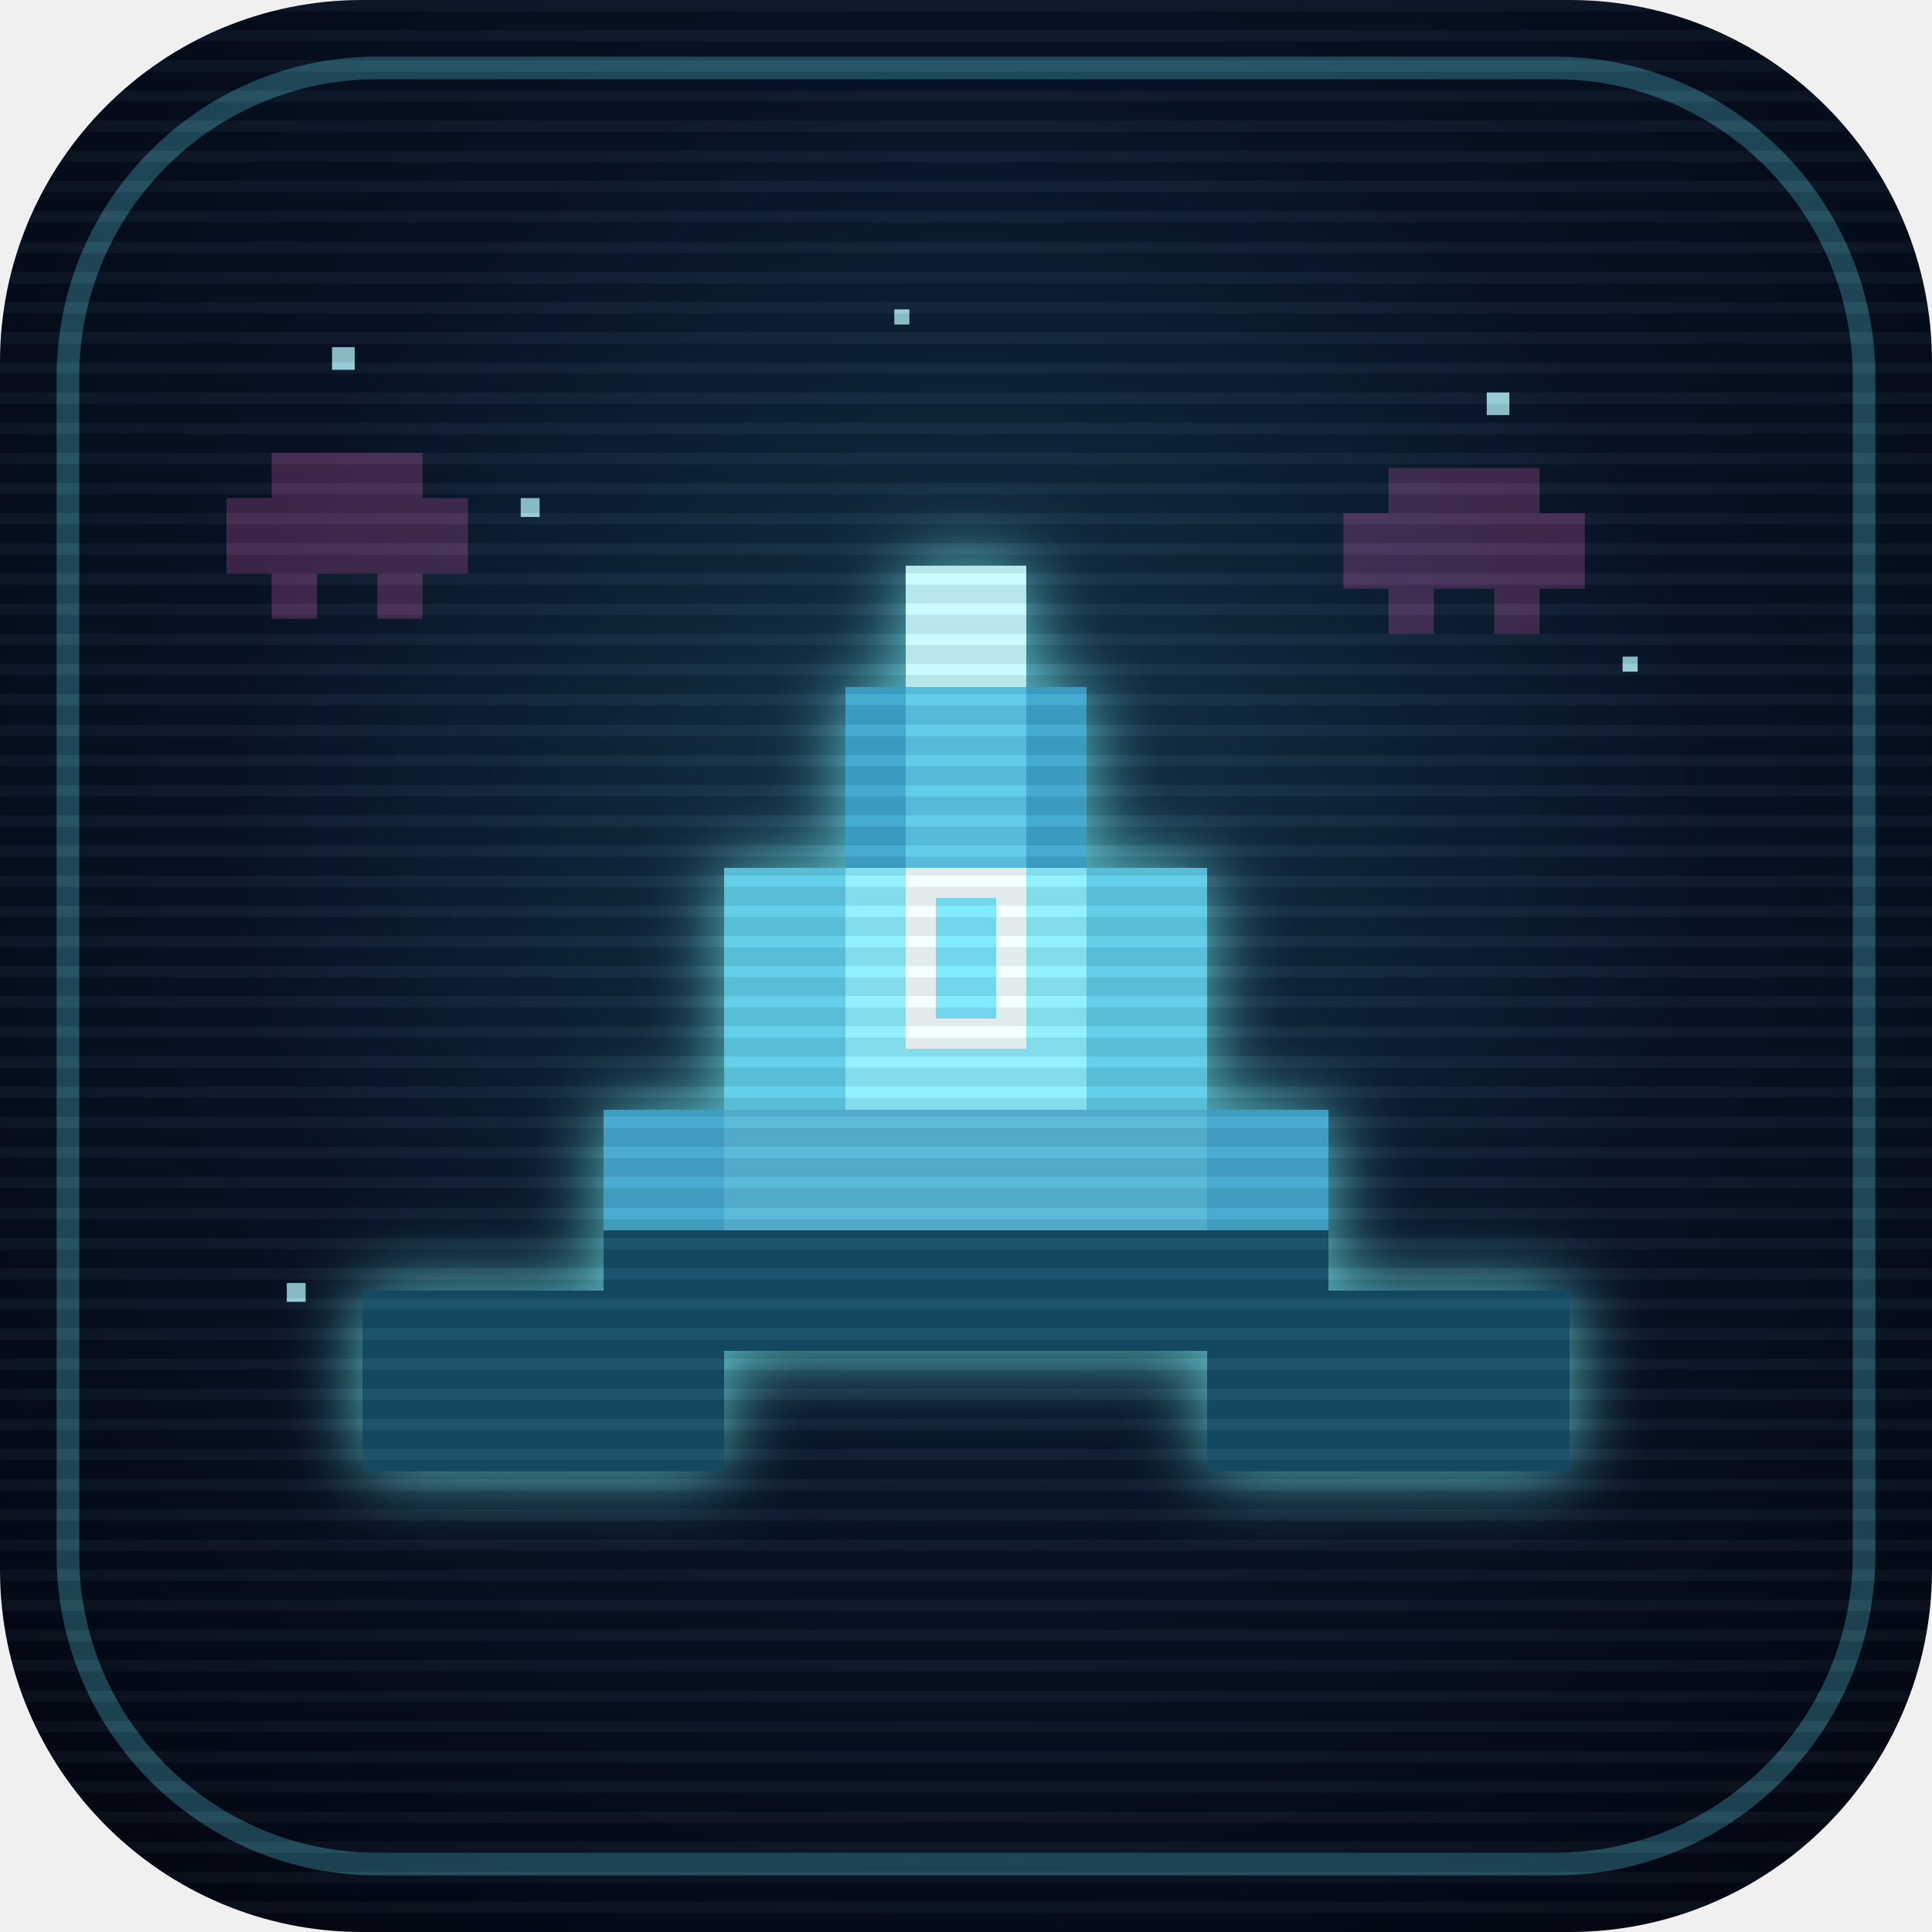
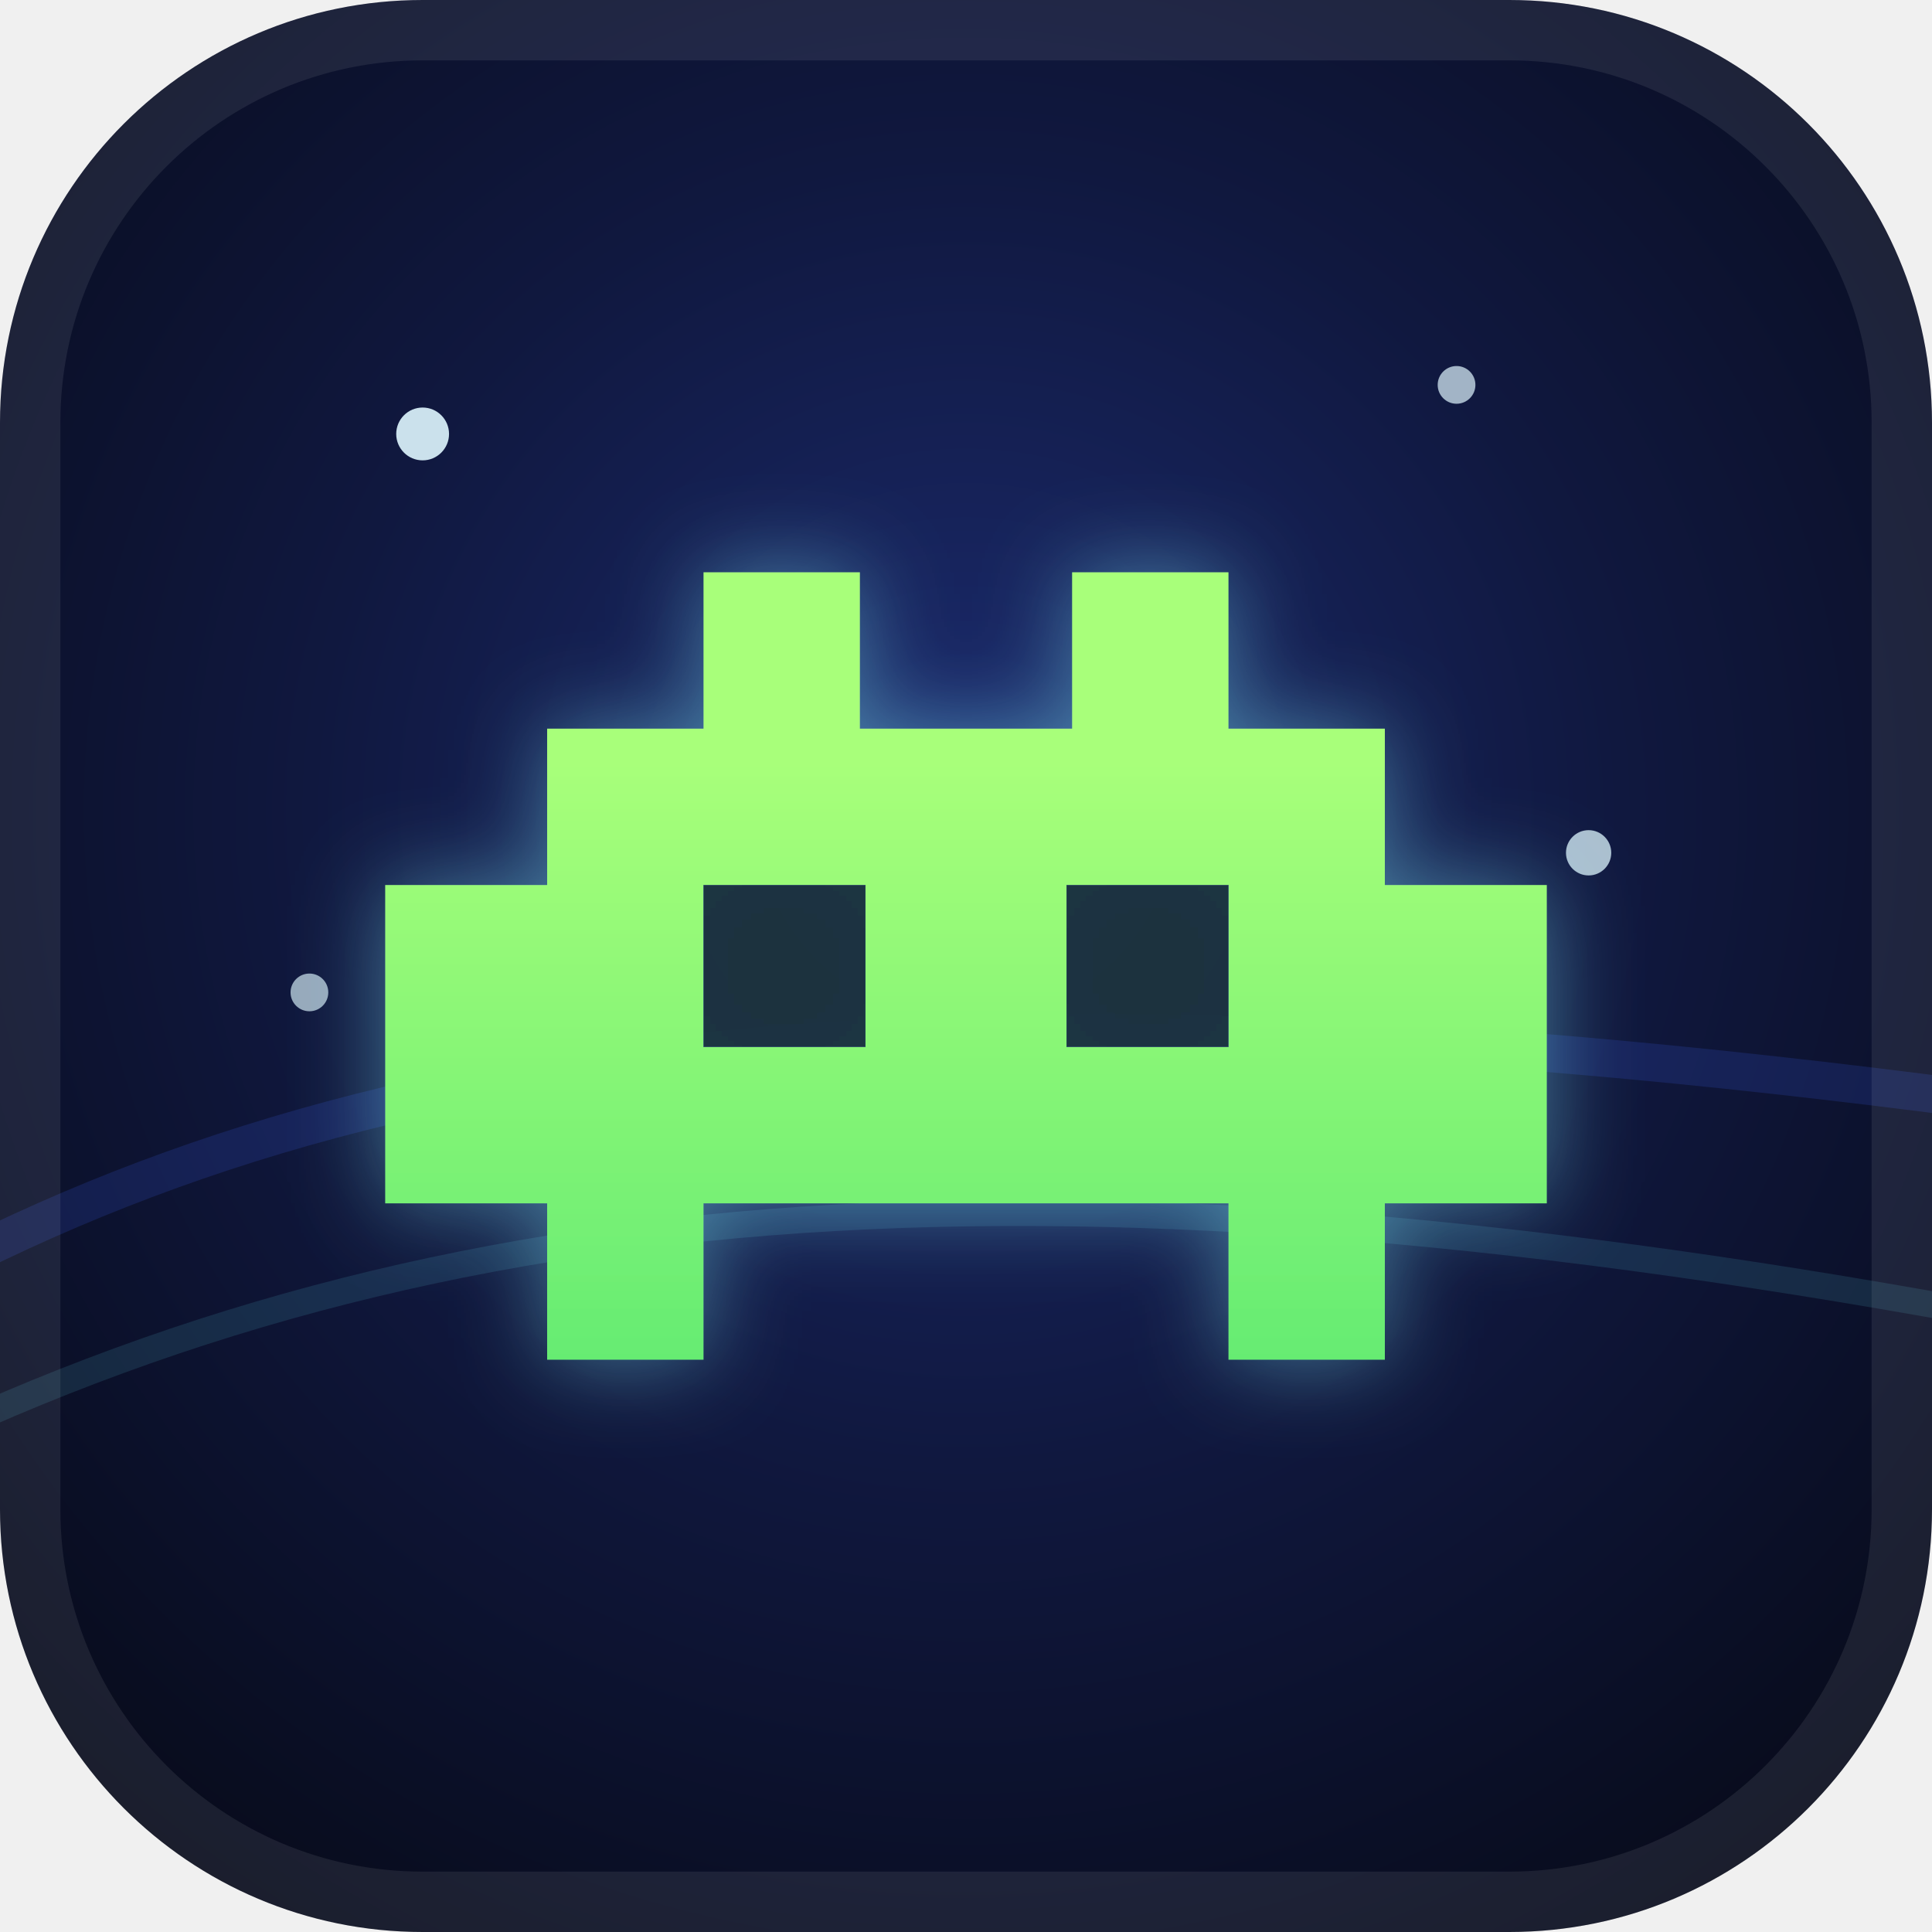
- <svg xmlns="http://www.w3.org/2000/svg" viewBox="0 0 512 512" role="img" aria-labelledby="title desc">
+ <svg xmlns="http://www.w3.org/2000/svg" width="512" height="512" viewBox="0 0 512 512" fill="none" role="img" aria-labelledby="title desc">
  <defs>
    <radialGradient id="bg" cx="50%" cy="42%" r="70%">
-       <stop offset="0%" stop-color="#16384f" />
-       <stop offset="55%" stop-color="#071426" />
-       <stop offset="100%" stop-color="#020713" />
+       <stop offset="0%" stop-color="#1B2B6F" />
+       <stop offset="48%" stop-color="#10183F" />
+       <stop offset="100%" stop-color="#070A18" />
    </radialGradient>
-     <radialGradient id="planet" cx="35%" cy="40%" r="70%">
-       <stop offset="0%" stop-color="#ffb36a" />
-       <stop offset="45%" stop-color="#b54a36" />
-       <stop offset="100%" stop-color="#30111a" stop-opacity="0" />
-     </radialGradient>
-     <filter id="cyanGlow" x="-60%" y="-60%" width="220%" height="220%">
-       <feGaussianBlur stdDeviation="10" result="blur" />
-       <feColorMatrix in="blur" type="matrix" values="0 0 0 0 0.18                 0 0 0 0 0.95                 0 0 0 0 1                 0 0 0 0.85 0" />
+     <linearGradient id="alien" x1="256" y1="148" x2="256" y2="360" gradientUnits="userSpaceOnUse">
+       <stop offset="0%" stop-color="#A8FF7A" />
+       <stop offset="100%" stop-color="#25D96B" />
+     </linearGradient>
+     <filter id="softGlow" x="-35%" y="-35%" width="170%" height="170%">
+       <feGaussianBlur stdDeviation="8" result="blur" />
+       <feColorMatrix in="blur" type="matrix" values="0 0 0 0 0.23 0 0 0 0 0.86 0 0 0 0 1 0 0 0 0.45 0" />
      <feMerge>
        <feMergeNode />
        <feMergeNode in="SourceGraphic" />
      </feMerge>
    </filter>
-     <filter id="orangeGlow" x="-80%" y="-80%" width="260%" height="260%">
-       <feGaussianBlur stdDeviation="8" result="blur" />
-       <feColorMatrix in="blur" type="matrix" values="0 0 0 0 1                 0 0 0 0 0.36                 0 0 0 0 0.15                 0 0 0 0.9 0" />
-       <feMerge>
-         <feMergeNode />
-         <feMergeNode in="SourceGraphic" />
-       </feMerge>
-     </filter>
-     <pattern id="scanlines" width="512" height="8" patternUnits="userSpaceOnUse">
-       <rect width="512" height="3" fill="#ffffff" opacity="0.035" />
-       <rect y="3" width="512" height="5" fill="#000000" opacity="0.08" />
-     </pattern>
+     <clipPath id="roundClip">
+       <rect width="512" height="512" rx="112" />
+     </clipPath>
  </defs>
-   <rect width="512" height="512" rx="96" fill="url(#bg)" />
-   <path d="M88 92h6v6h-6zM138 132h5v5h-5zM394 104h6v6h-6zM430 174h4v4h-4zM76 340h5v5h-5zM237 82h4v4h-4z" fill="#b7f8ff" opacity="0.8" />
-   <g opacity="0.28" fill="#d759b8">
-     <path d="M92 120h20v12h12v20h-12v12h-12v-12H84v12H72v-12H60v-20h12v-12h20z" />
-     <path d="M388 124h20v12h12v20h-12v12h-12v-12h-16v12h-12v-12h-12v-20h12v-12h20z" />
+   <g clip-path="url(#roundClip)">
+     <rect width="512" height="512" rx="112" fill="url(#bg)" />
+     <path d="M-38 349C91 274 251 253 550 295" stroke="#4267FF" stroke-opacity="0.16" stroke-width="10" />
+     <path d="M-26 385C125 312 291 303 546 352" stroke="#67E8F9" stroke-opacity="0.12" stroke-width="7" />
+     <circle cx="112" cy="115" r="7" fill="#DFF7FF" opacity="0.9" />
+     <circle cx="386" cy="102" r="5" fill="#DFF7FF" opacity="0.7" />
+     <circle cx="421" cy="226" r="6" fill="#DFF7FF" opacity="0.75" />
+     <circle cx="82" cy="263" r="5" fill="#DFF7FF" opacity="0.65" />
+     <g filter="url(#softGlow)" transform="translate(256 256) scale(1.48) translate(-256 -184.5)">
+       <path fill="url(#alien)" d="M181 142h28v-28h28v28h38v-28h28v28h28v28h29v57h-29v28h-28v-28h-94v28h-28v-28h-29v-57h29v-28Zm28 28v29h29v-29h-29Zm65 0v29h29v-29h-29Z" />
+       <path d="M209 170h29v29h-29v-29Zm65 0h29v29h-29v-29Z" fill="#07101F" opacity="0.92" />
+     </g>
+     <rect x="8" y="8" width="496" height="496" rx="104" stroke="#FFFFFF" stroke-opacity="0.08" stroke-width="16" />
  </g>
-   <g filter="url(#cyanGlow)" shape-rendering="crispEdges">
-     <path d="M96 342h64v-32h32v-32h32v-48h64v48h32v32h32v32h64v48H320v-32H192v32H96z" fill="#124d68" />
-     <path d="M224 182h64v48h32v64h32v32H160v-32h32v-64h32z" fill="#8eefff" />
-     <path d="M240 150h32v32h-32z" fill="#c7fbff" />
-     <path d="M224 182h64v48h-64z" fill="#5ccbea" />
-     <path d="M192 230h32v64h-32z" fill="#5fcde8" />
-     <path d="M288 230h32v64h-32z" fill="#5fcde8" />
-     <path d="M160 294h32v32h-32zM320 294h32v32h-32z" fill="#45a9cf" />
-     <path d="M240 230h32v48h-32z" fill="#f4ffff" />
-     <path d="M248 238h16v32h-16z" fill="#7be9ff" />
-     <path d="M224 182h16v48h-16zM272 182h16v48h-16zM192 294h128v32H192z" fill="#2c8bb8" opacity="0.55" />
-   </g>
-   <rect x="18" y="18" width="476" height="476" rx="82" fill="none" stroke="#65eaff" stroke-opacity="0.28" stroke-width="6" />
-   <rect width="512" height="512" rx="96" fill="url(#scanlines)" />
</svg>
